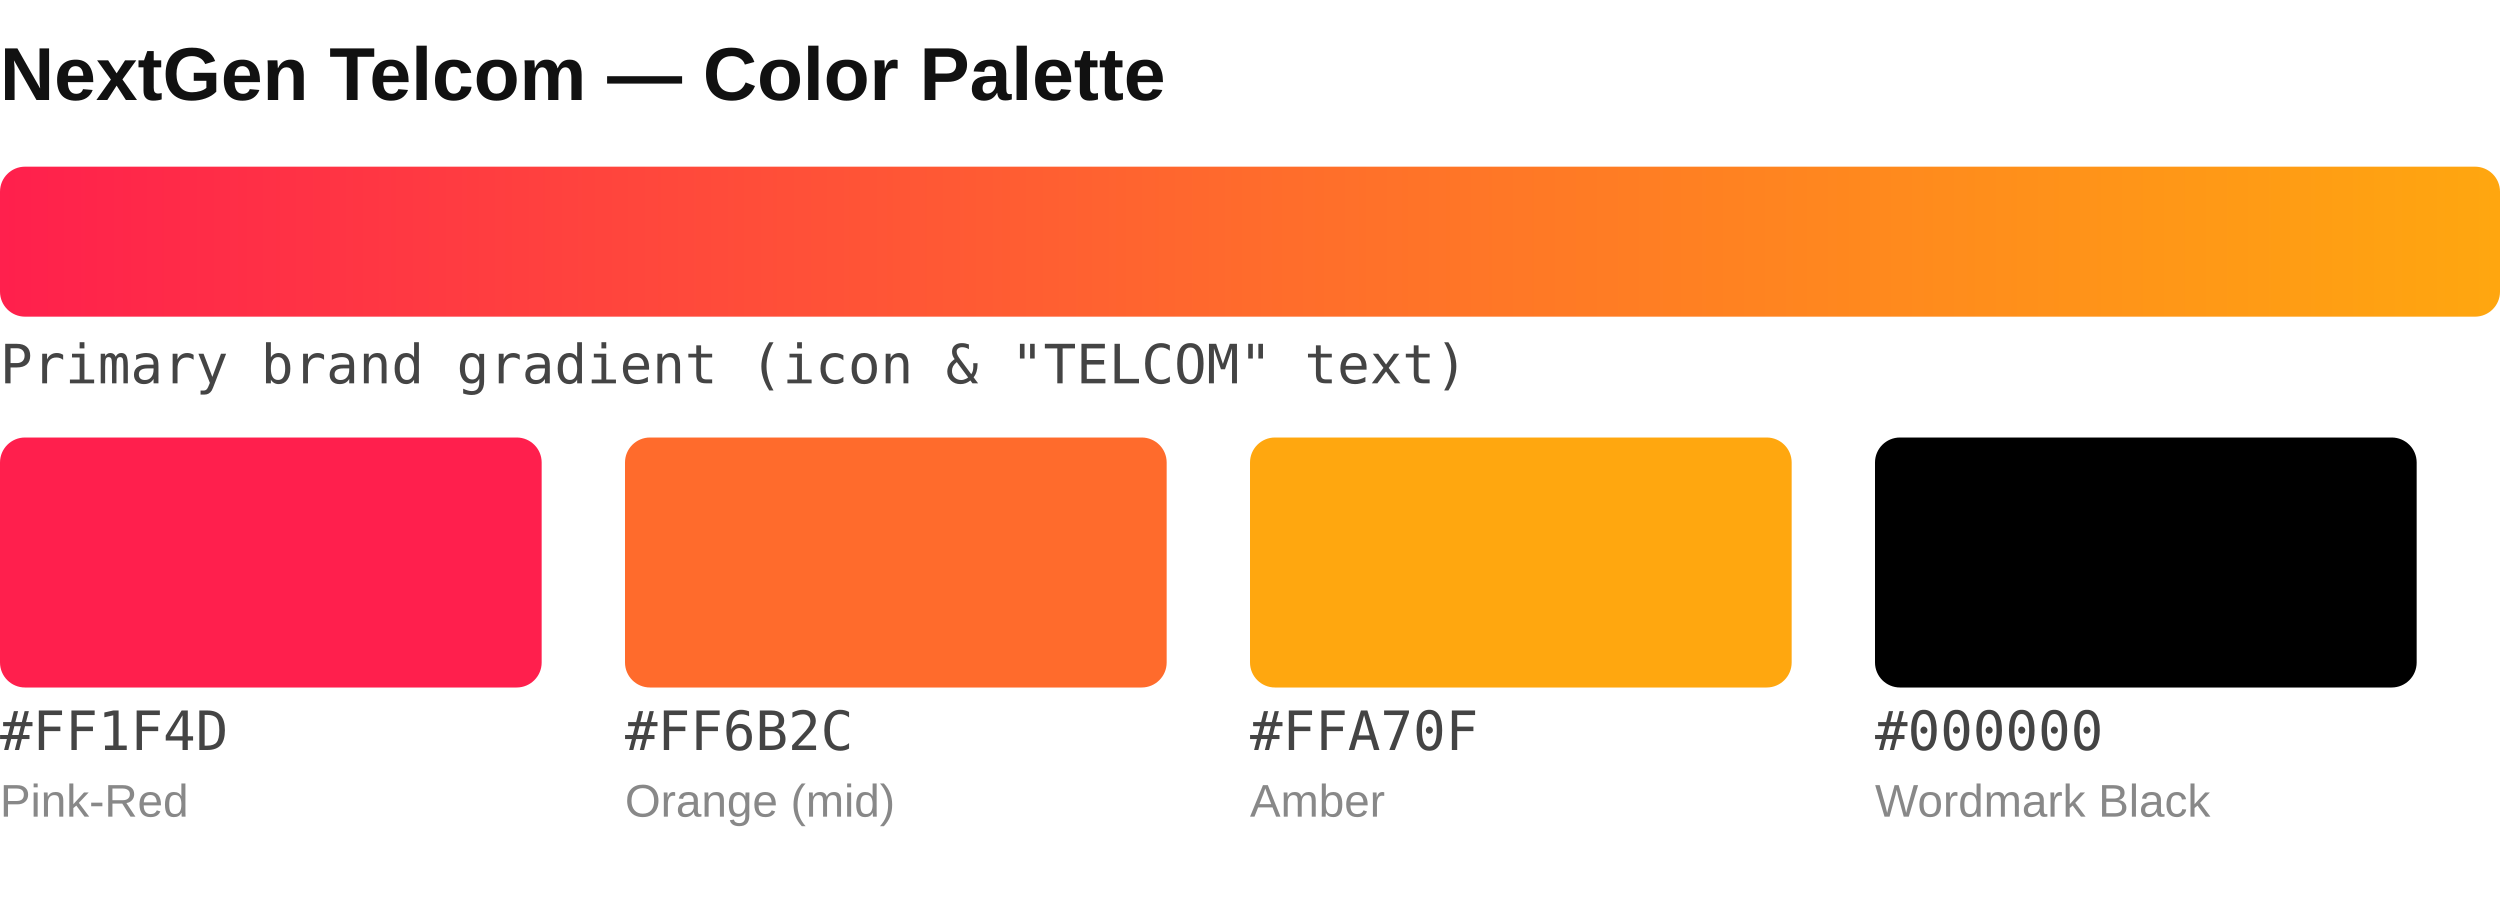
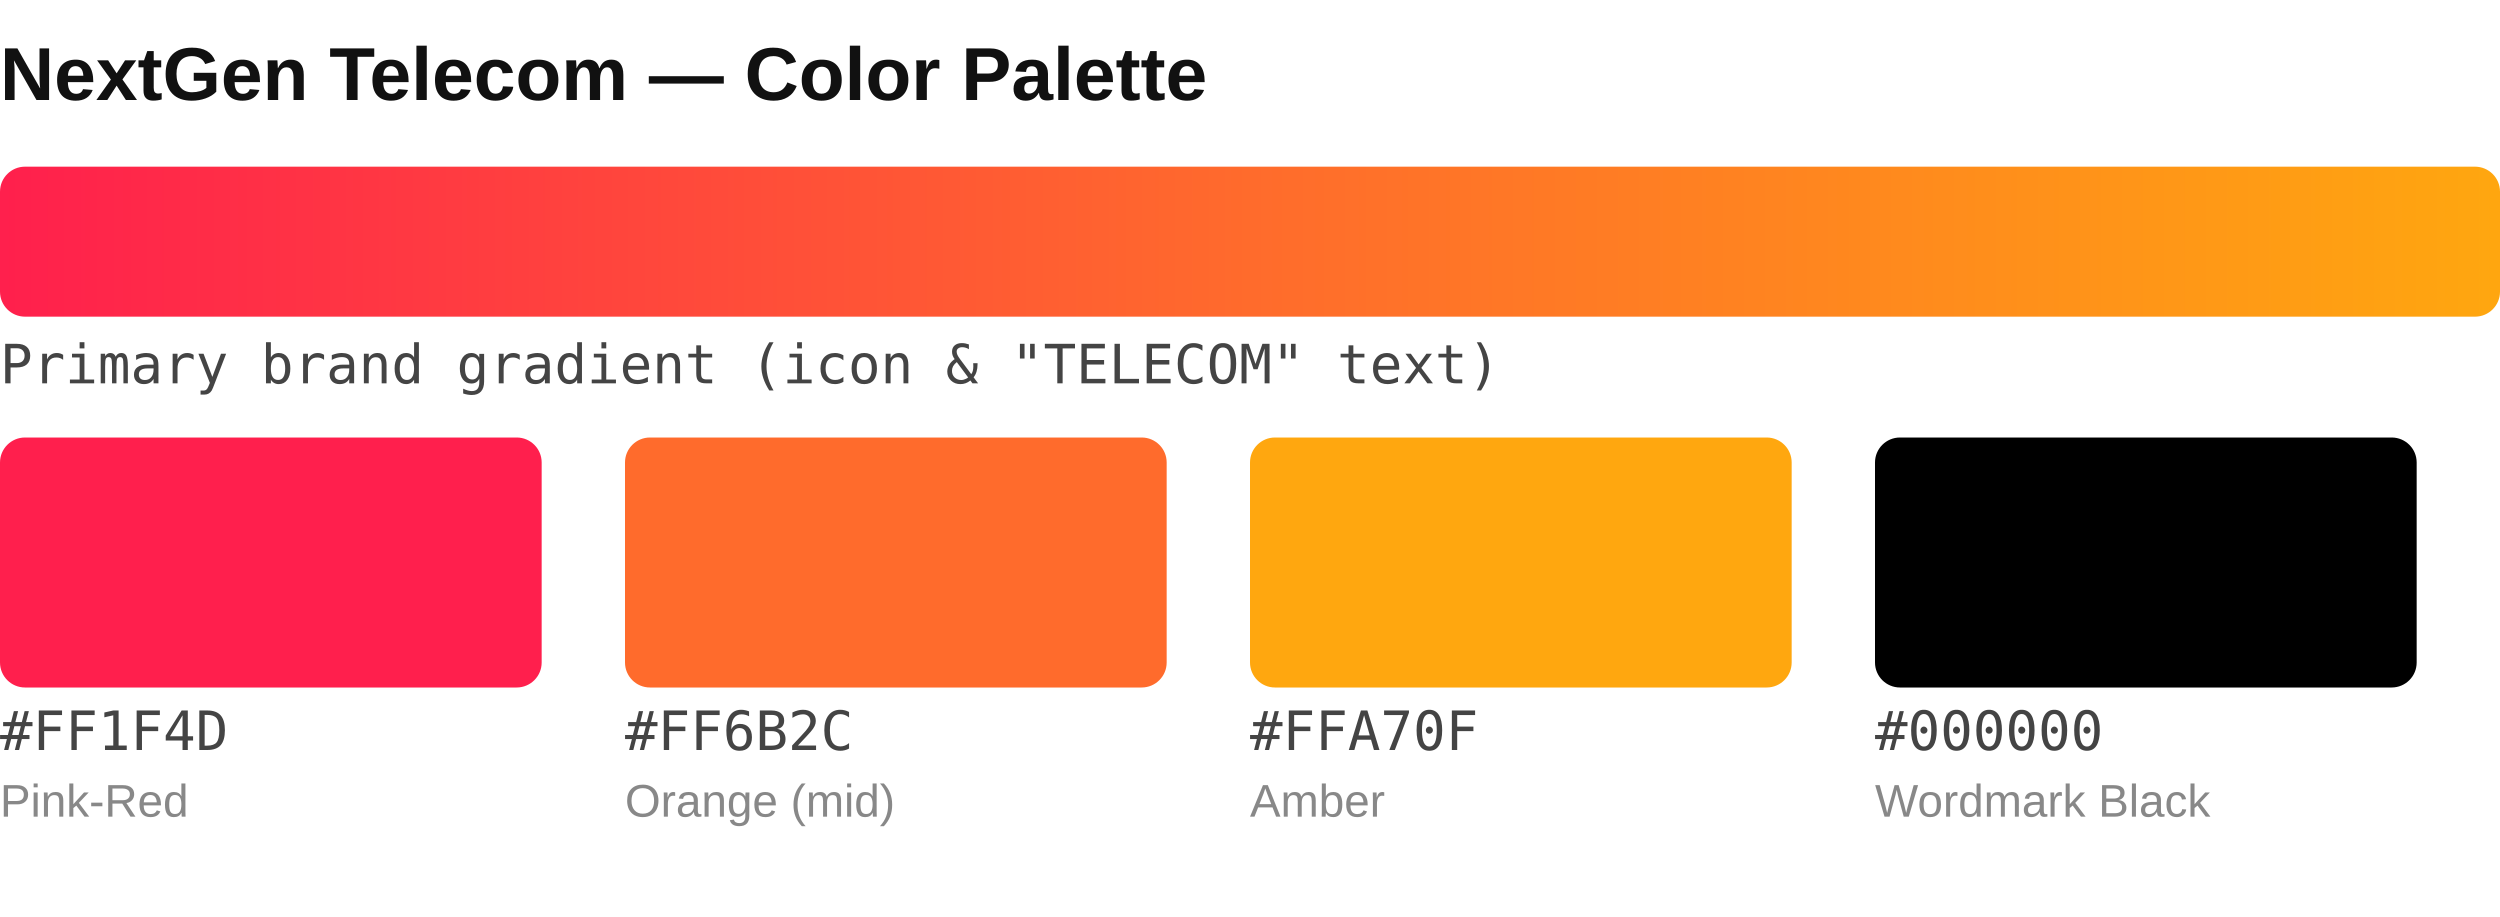
<svg xmlns="http://www.w3.org/2000/svg" viewBox="0 0 600 220">
  <defs>
    <linearGradient id="brandGrad" x1="0%" y1="0%" x2="100%" y2="0%">
      <stop offset="0%" stop-color="#FF1F4D" />
      <stop offset="50%" stop-color="#FF6B2C" />
      <stop offset="100%" stop-color="#FFA70F" />
    </linearGradient>
  </defs>
-   <text x="0" y="24" font-family="Poppins, Arial, sans-serif" font-weight="700" font-size="18" fill="#111">NextGen Telcom — Color Palette</text>
+   <text x="0" y="24" font-family="Poppins, Arial, sans-serif" font-weight="700" font-size="18" fill="#111">NextGen Telecom — Color Palette</text>
  <rect x="0" y="40" width="600" height="36" rx="6" fill="url(#brandGrad)" />
-   <text x="0" y="92" font-family="monospace" font-size="13" fill="#444">Primary brand gradient (icon &amp; "TELCOM" text)</text>
+   <text x="0" y="92" font-family="monospace" font-size="13" fill="#444">Primary brand gradient (icon &amp; "TELECOM" text)</text>
  <rect x="0" y="105" width="130" height="60" rx="6" fill="#FF1F4D" />
  <text x="0" y="180" font-family="monospace" font-size="13" fill="#444">#FF1F4D</text>
  <text x="0" y="196" font-family="Poppins, Arial, sans-serif" font-size="11" fill="#888">Pink-Red</text>
  <rect x="150" y="105" width="130" height="60" rx="6" fill="#FF6B2C" />
  <text x="150" y="180" font-family="monospace" font-size="13" fill="#444">#FF6B2C</text>
  <text x="150" y="196" font-family="Poppins, Arial, sans-serif" font-size="11" fill="#888">Orange (mid)</text>
  <rect x="300" y="105" width="130" height="60" rx="6" fill="#FFA70F" />
  <text x="300" y="180" font-family="monospace" font-size="13" fill="#444">#FFA70F</text>
  <text x="300" y="196" font-family="Poppins, Arial, sans-serif" font-size="11" fill="#888">Amber</text>
  <rect x="450" y="105" width="130" height="60" rx="6" fill="#000000" />
  <text x="450" y="180" font-family="monospace" font-size="13" fill="#444">#000000</text>
  <text x="450" y="196" font-family="Poppins, Arial, sans-serif" font-size="11" fill="#888">Wordmark Black</text>
</svg>
